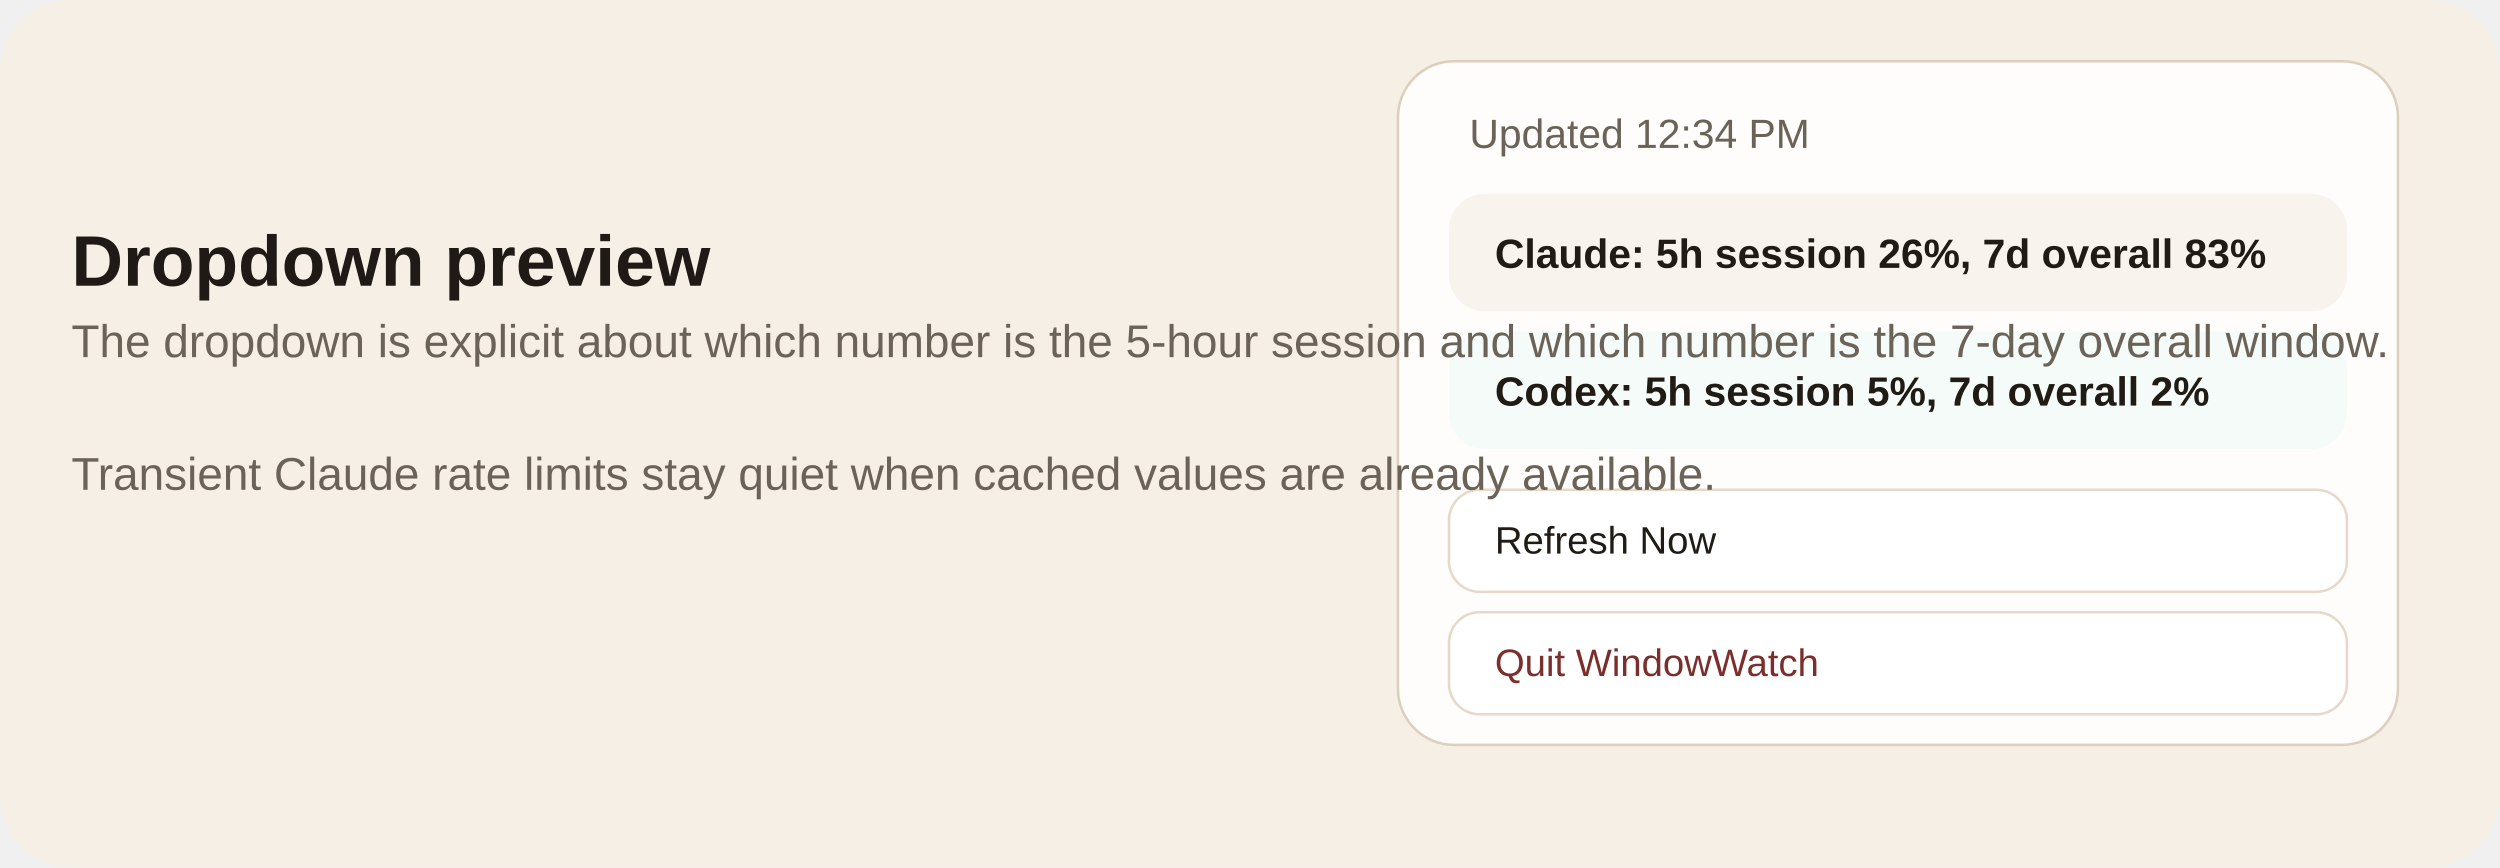
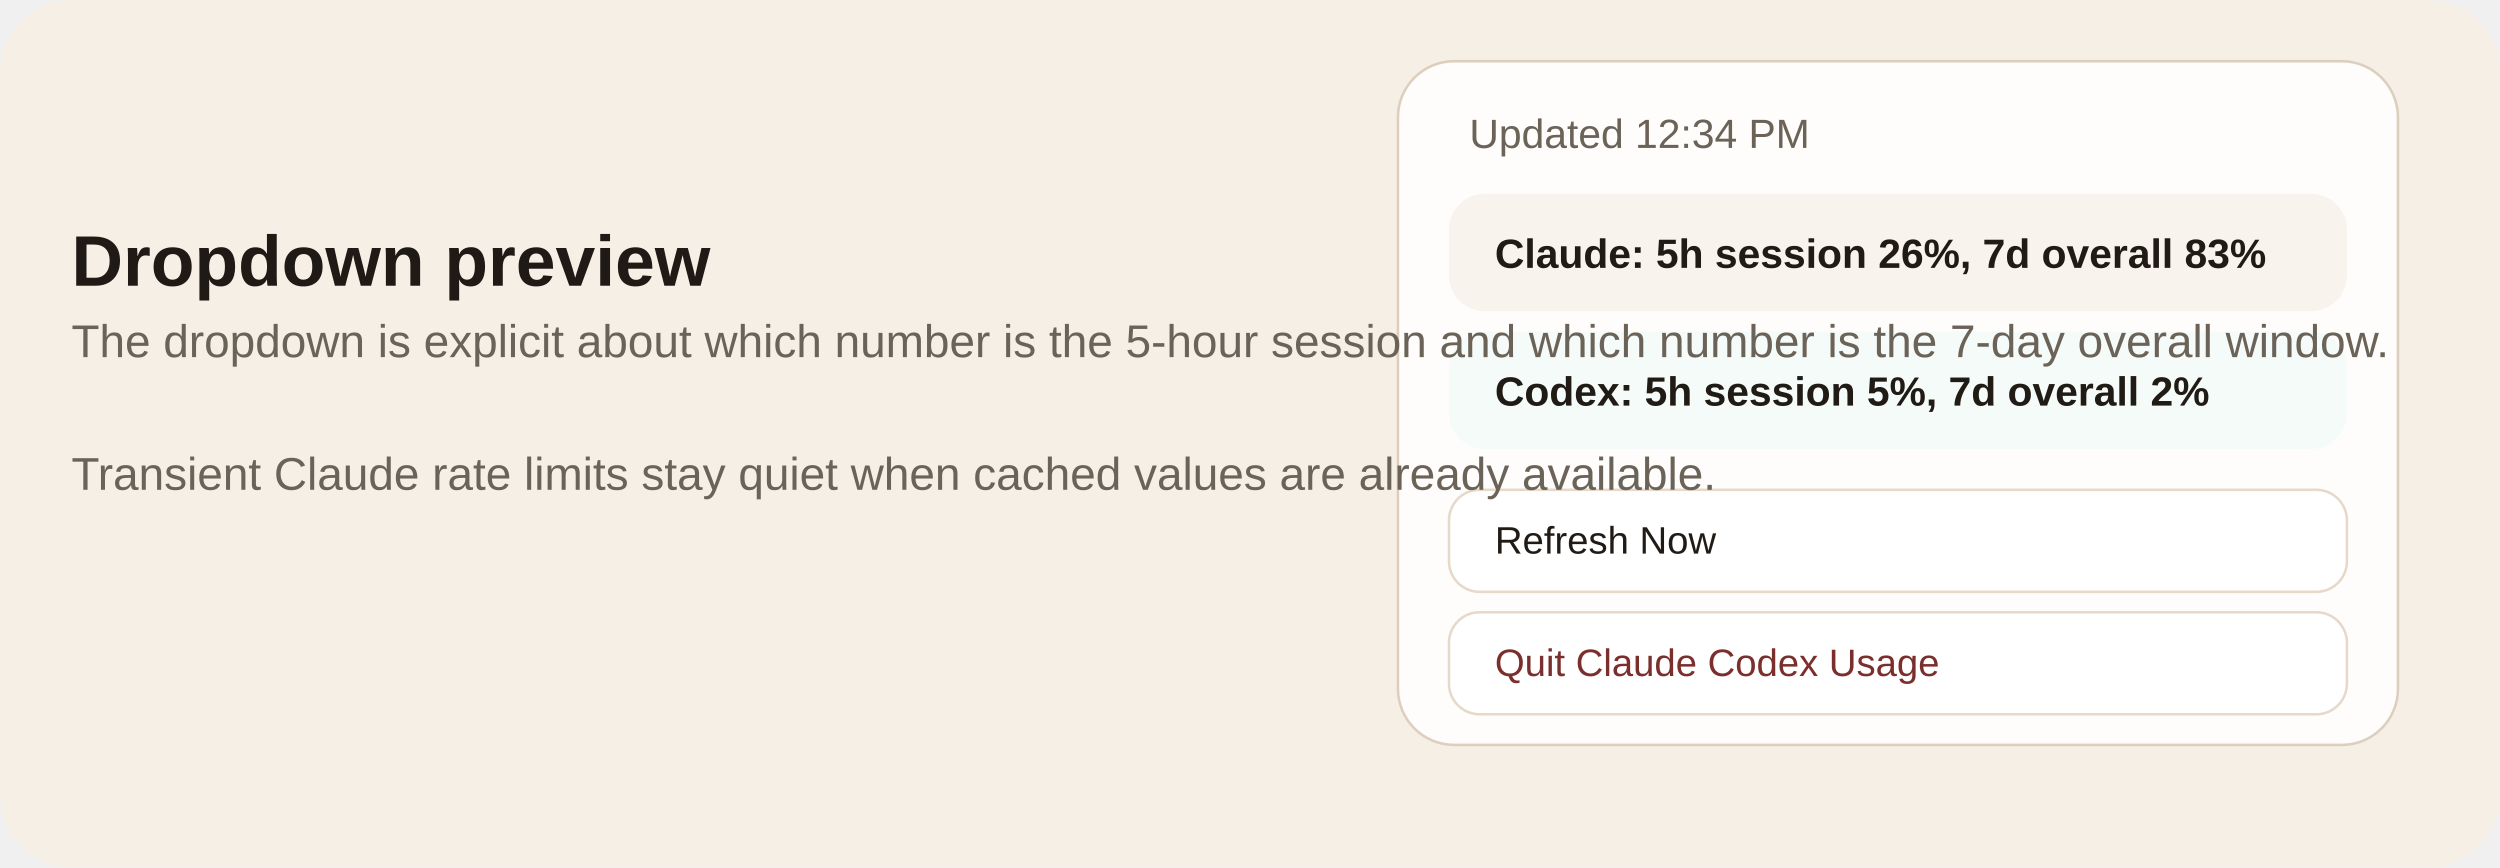
<svg xmlns="http://www.w3.org/2000/svg" width="980" height="340" viewBox="0 0 980 340" fill="none">
  <rect width="980" height="340" rx="28" fill="#F6EFE5" />
  <rect x="548" y="24" width="392" height="268" rx="22" fill="white" fill-opacity="0.9" stroke="#DCCFBE" />
  <text x="576" y="58" font-family="SF Pro Display, Arial, sans-serif" font-size="16" fill="#6B6258">Updated 12:34 PM</text>
  <rect x="568" y="76" width="352" height="46" rx="14" fill="#F8F3EC" />
  <text x="586" y="105" font-family="SF Pro Display, Arial, sans-serif" font-size="16" font-weight="600" fill="#211B16">Claude: 5h session 26%, 7d overall 83%</text>
  <rect x="568" y="130" width="352" height="46" rx="14" fill="#F4FBF8" />
  <text x="586" y="159" font-family="SF Pro Display, Arial, sans-serif" font-size="16" font-weight="600" fill="#211B16">Codex: 5h session 5%, 7d overall 2%</text>
  <rect x="568" y="192" width="352" height="40" rx="12" fill="white" stroke="#E6D9CA" />
  <text x="586" y="217" font-family="SF Pro Display, Arial, sans-serif" font-size="15" fill="#211B16">Refresh Now</text>
  <rect x="568" y="240" width="352" height="40" rx="12" fill="white" stroke="#E6D9CA" />
-   <text x="586" y="265" font-family="SF Pro Display, Arial, sans-serif" font-size="15" fill="#7B2F2C">Quit WindowWatch</text>
+   <text x="586" y="265" font-family="SF Pro Display, Arial, sans-serif" font-size="15" fill="#7B2F2C">Quit Claude Codex Usage</text>
  <text x="28" y="112" font-family="SF Pro Display, Arial, sans-serif" font-size="28" font-weight="700" fill="#1F1A16">Dropdown preview</text>
  <text x="28" y="140" font-family="SF Pro Display, Arial, sans-serif" font-size="18" fill="#6B6258">The dropdown is explicit about which number is the 5-hour session and which number is the 7-day overall window.</text>
  <text x="28" y="192" font-family="SF Pro Display, Arial, sans-serif" font-size="18" fill="#6B6258">Transient Claude rate limits stay quiet when cached values are already available.</text>
</svg>
